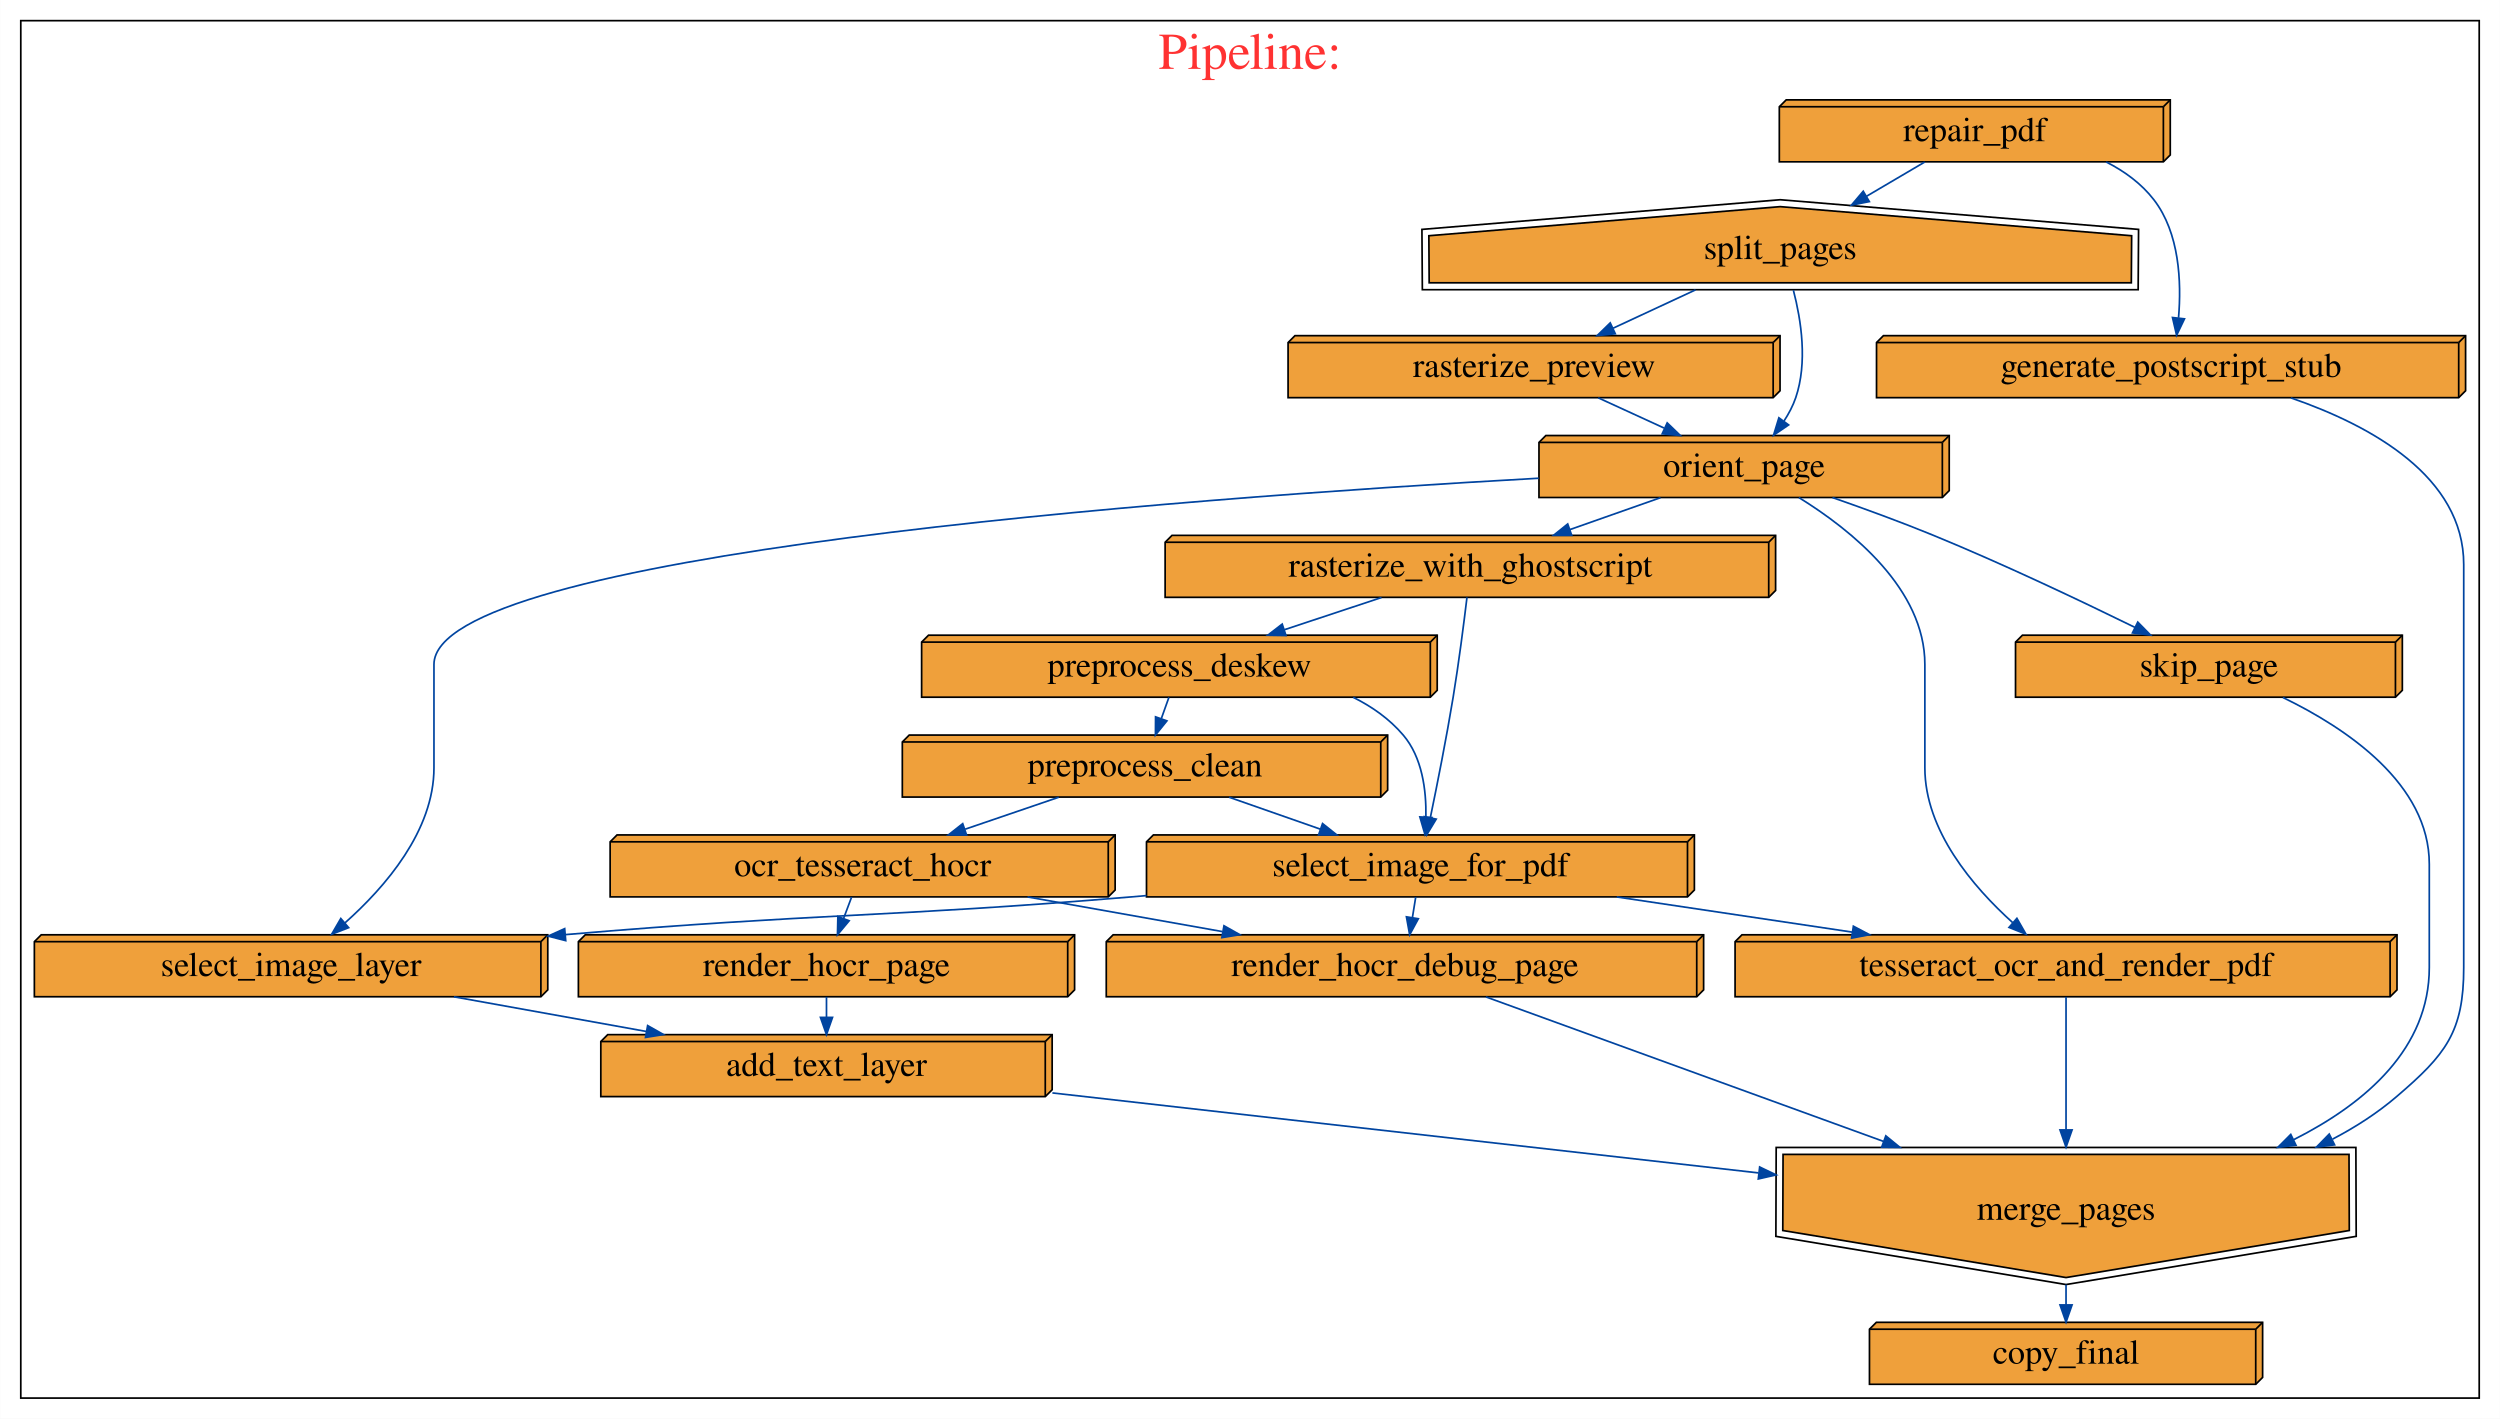
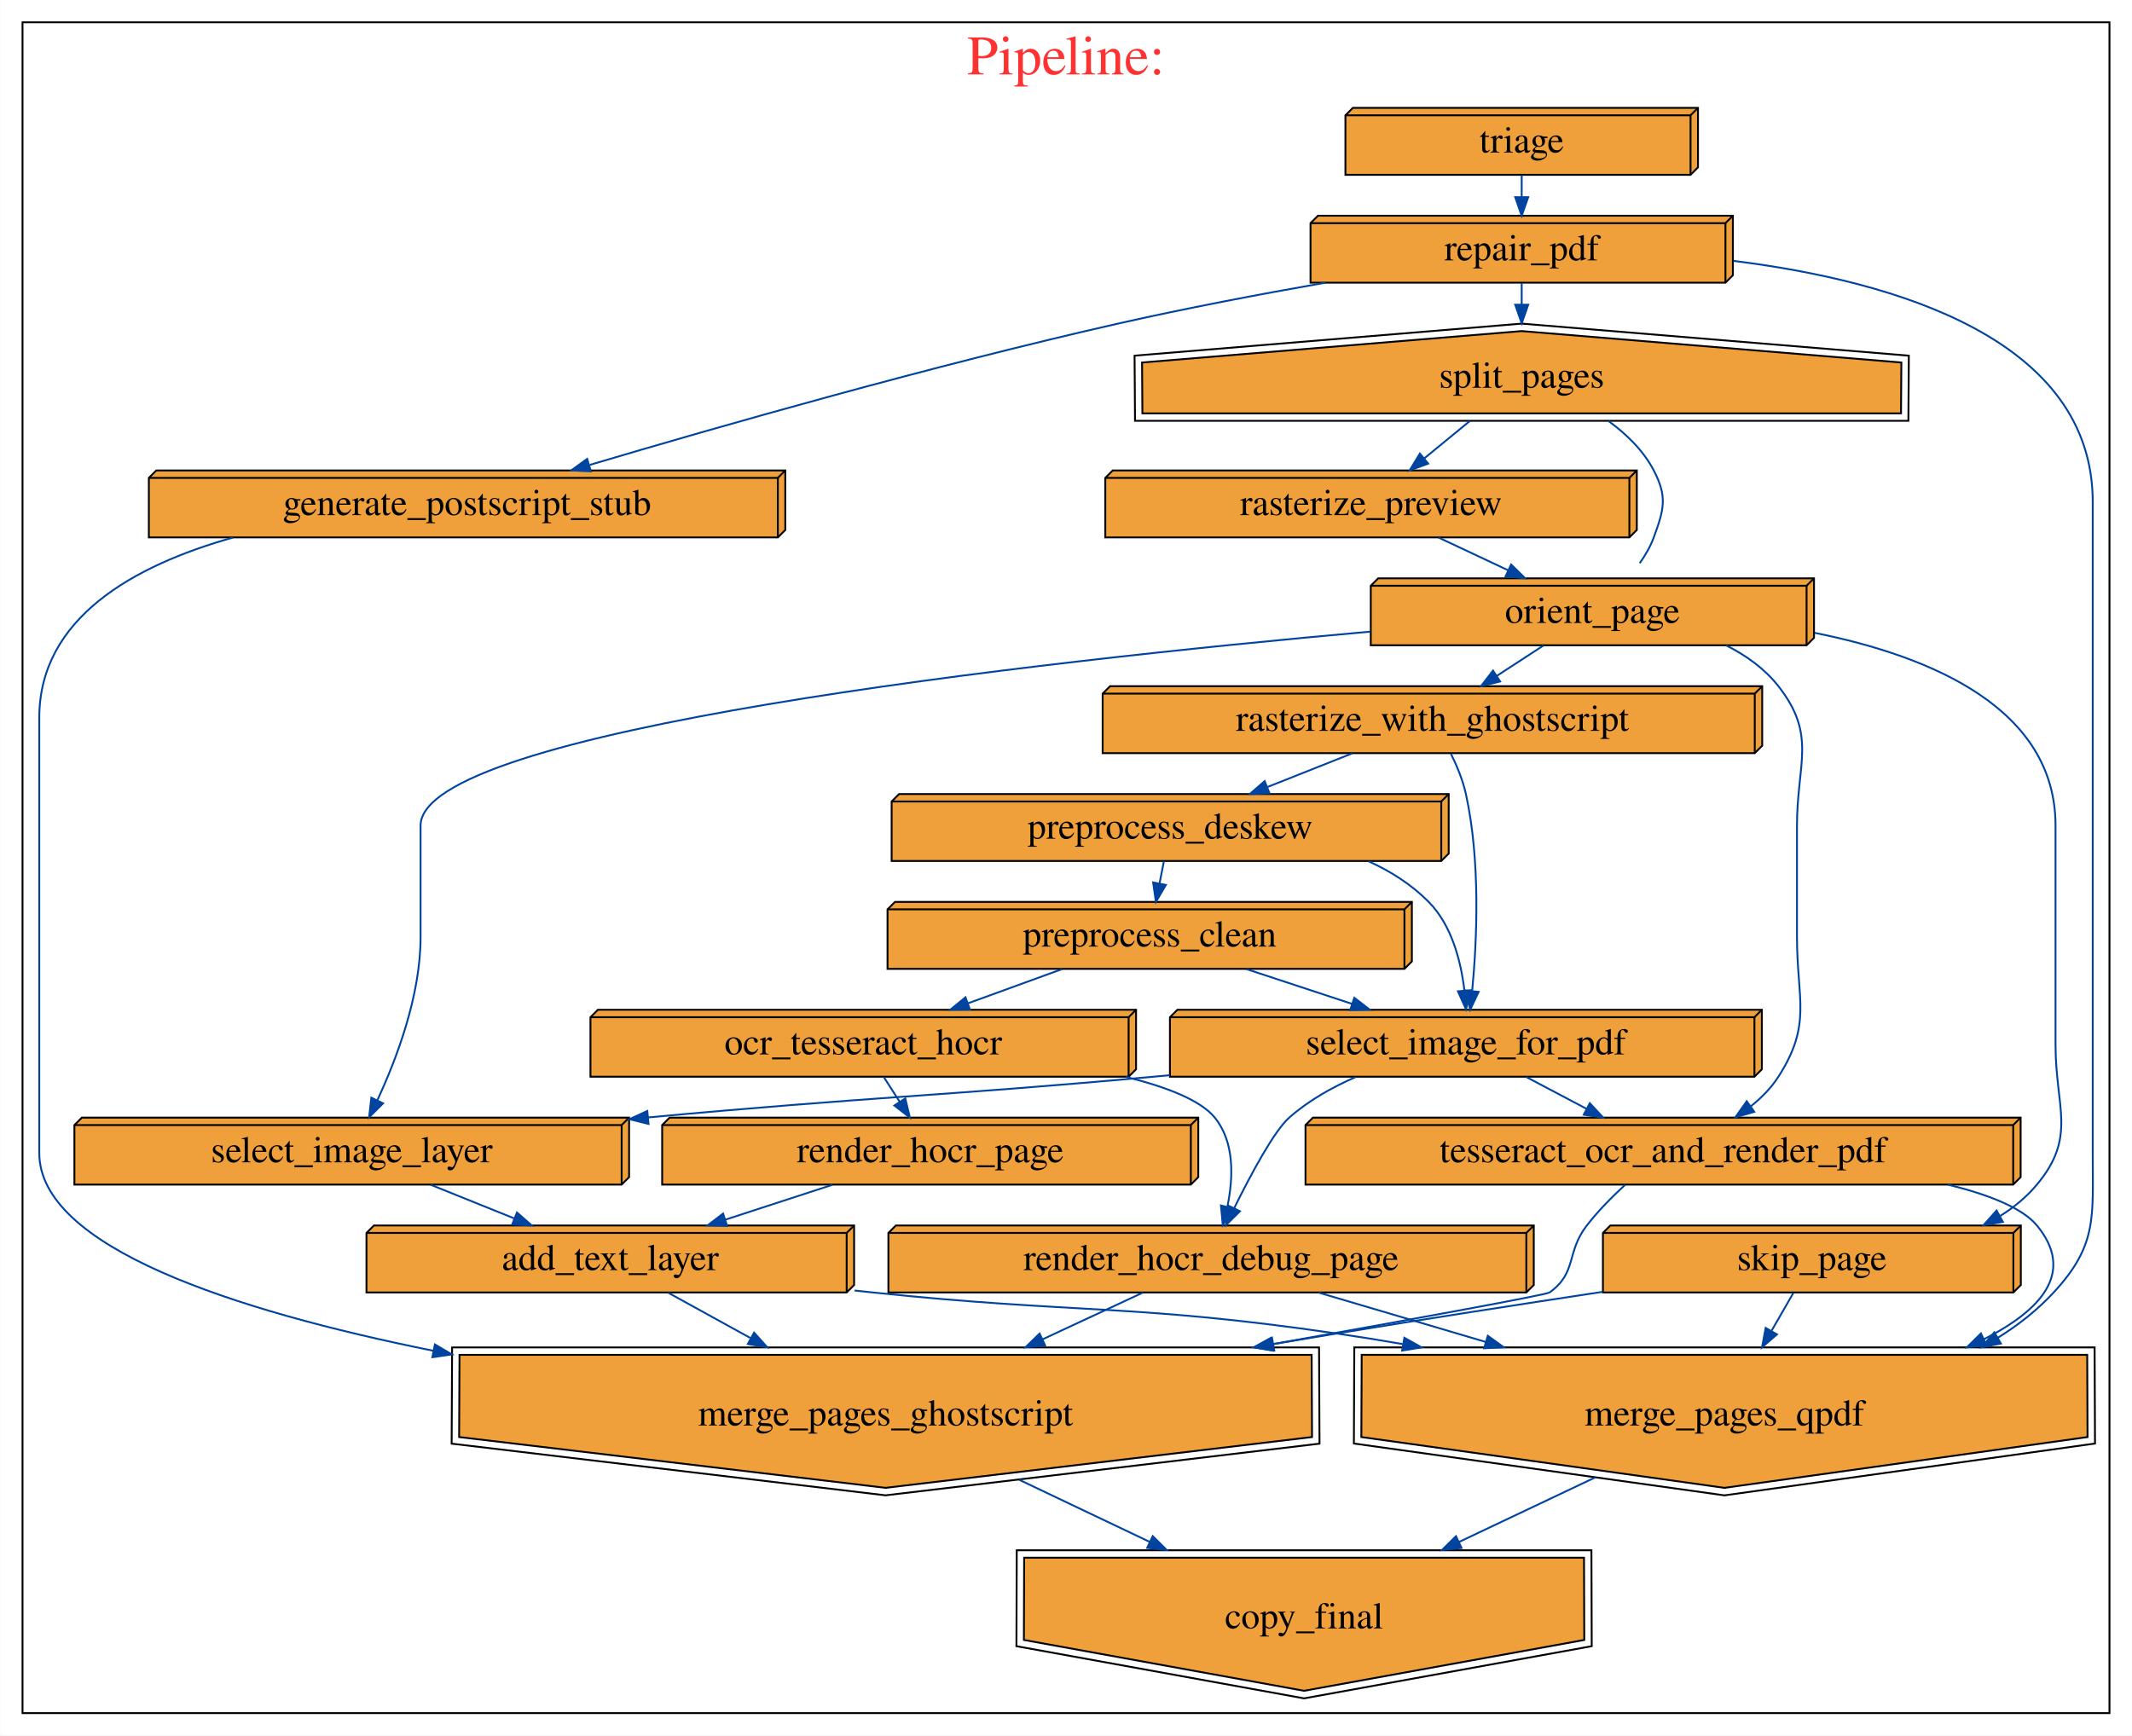
- <svg xmlns="http://www.w3.org/2000/svg" width="1452pt" height="824pt" viewBox="0.00 0.00 1452.00 824.08">
-   <g id="graph0" class="graph" transform="scale(1 1) rotate(0) translate(4 820.083)">
-     <polygon fill="white" stroke="none" points="-4,4 -4,-820.083 1448,-820.083 1448,4 -4,4" />
+ <svg xmlns="http://www.w3.org/2000/svg" width="1146pt" height="933pt" viewBox="0.00 0.00 1146.00 933.18">
+   <g id="graph0" class="graph" transform="scale(1 1) rotate(0) translate(4 929.181)">
+     <polygon fill="white" stroke="none" points="-4,4 -4,-929.181 1142,-929.181 1142,4 -4,4" />
    <g id="clust1" class="cluster">
-       <polygon fill="none" stroke="black" points="8,-8 8,-808.083 1436,-808.083 1436,-8 8,-8" />
-       <text text-anchor="middle" x="722" y="-780.083" font-family="Times,serif" font-size="30.00" fill="#ff3232">Pipeline:</text>
+       <polygon fill="none" stroke="black" points="8,-8 8,-917.181 1130,-917.181 1130,-8 8,-8" />
+       <text text-anchor="middle" x="569" y="-889.181" font-family="Times,serif" font-size="30.00" fill="#ff3232">Pipeline:</text>
    </g>
    <g id="node1" class="node">
-       <polygon fill="#efa03b" stroke="black" points="1256.54,-762.083 1033.46,-762.083 1029.46,-758.083 1029.46,-726.083 1252.54,-726.083 1256.54,-730.083 1256.54,-762.083" />
-       <polyline fill="none" stroke="black" points="1252.54,-758.083 1029.46,-758.083 " />
-       <polyline fill="none" stroke="black" points="1252.54,-758.083 1252.54,-726.083 " />
-       <polyline fill="none" stroke="black" points="1252.54,-758.083 1256.54,-762.083 " />
-       <text text-anchor="middle" x="1143" y="-738.083" font-family="Times,serif" font-size="20.00">repair_pdf</text>
+       <polygon fill="#efa03b" stroke="black" points="908.772,-871.181 723.228,-871.181 719.228,-867.181 719.228,-835.181 904.772,-835.181 908.772,-839.181 908.772,-871.181" />
+       <polyline fill="none" stroke="black" points="904.772,-867.181 719.228,-867.181 " />
+       <polyline fill="none" stroke="black" points="904.772,-867.181 904.772,-835.181 " />
+       <polyline fill="none" stroke="black" points="904.772,-867.181 908.772,-871.181 " />
+       <text text-anchor="middle" x="814" y="-847.181" font-family="Times,serif" font-size="20.00">triage</text>
    </g>
    <g id="node2" class="node">
-       <polygon fill="#efa03b" stroke="black" points="1234.11,-683.155 1030,-700.057 825.888,-683.155 826.078,-655.806 1233.92,-655.806 1234.11,-683.155" />
-       <polygon fill="none" stroke="black" points="1238.13,-686.834 1030,-704.069 821.866,-686.834 822.11,-651.808 1237.89,-651.808 1238.13,-686.834" />
-       <text text-anchor="middle" x="1030" y="-669.596" font-family="Times,serif" font-size="20.00">split_pages</text>
+       <polygon fill="#efa03b" stroke="black" points="927.535,-813.181 704.465,-813.181 700.465,-809.181 700.465,-777.181 923.535,-777.181 927.535,-781.181 927.535,-813.181" />
+       <polyline fill="none" stroke="black" points="923.535,-809.181 700.465,-809.181 " />
+       <polyline fill="none" stroke="black" points="923.535,-809.181 923.535,-777.181 " />
+       <polyline fill="none" stroke="black" points="923.535,-809.181 927.535,-813.181 " />
+       <text text-anchor="middle" x="814" y="-789.181" font-family="Times,serif" font-size="20.00">repair_pdf</text>
    </g>
    <g id="edge1" class="edge">
-       <path fill="none" stroke="#0044a0" d="M1113.9,-725.961C1103.58,-719.89 1091.66,-712.873 1080.09,-706.069" />
-       <polygon fill="#0044a0" stroke="#0044a0" points="1081.75,-702.982 1071.35,-700.927 1078.2,-709.015 1081.75,-702.982" />
+       <path fill="none" stroke="#0044a0" d="M814,-835.075C814,-831.384 814,-827.394 814,-823.424" />
+       <polygon fill="#0044a0" stroke="#0044a0" points="817.5,-823.182 814,-813.182 810.5,-823.182 817.5,-823.182" />
+     </g>
+     <g id="node3" class="node">
+       <polygon fill="#efa03b" stroke="black" points="1018.11,-734.253 814,-751.156 609.888,-734.253 610.078,-706.905 1017.92,-706.905 1018.11,-734.253" />
+       <polygon fill="none" stroke="black" points="1022.13,-737.932 814,-755.167 605.866,-737.932 606.11,-702.906 1021.89,-702.906 1022.13,-737.932" />
+       <text text-anchor="middle" x="814" y="-720.694" font-family="Times,serif" font-size="20.00">split_pages</text>
+     </g>
+     <g id="edge2" class="edge">
+       <path fill="none" stroke="#0044a0" d="M814,-777.059C814,-773.44 814,-769.484 814,-765.438" />
+       <polygon fill="#0044a0" stroke="#0044a0" points="817.5,-765.334 814,-755.334 810.5,-765.334 817.5,-765.334" />
+     </g>
+     <g id="node17" class="node">
+       <polygon fill="#efa03b" stroke="black" points="418.082,-676.208 79.918,-676.208 75.918,-672.208 75.918,-640.208 414.082,-640.208 418.082,-644.208 418.082,-676.208" />
+       <polyline fill="none" stroke="black" points="414.082,-672.208 75.918,-672.208 " />
+       <polyline fill="none" stroke="black" points="414.082,-672.208 414.082,-640.208 " />
+       <polyline fill="none" stroke="black" points="414.082,-672.208 418.082,-676.208 " />
+       <text text-anchor="middle" x="247" y="-652.208" font-family="Times,serif" font-size="20.00">generate_postscript_stub</text>
+     </g>
+     <g id="edge23" class="edge">
+       <path fill="none" stroke="#0044a0" d="M708.486,-777.178C672.931,-770.929 633.118,-763.361 597,-755.181 497.138,-732.564 383.022,-699.987 312.99,-679.209" />
+       <polygon fill="#0044a0" stroke="#0044a0" points="313.567,-675.73 302.984,-676.232 311.57,-682.439 313.567,-675.73" />
+     </g>
+     <g id="node19" class="node">
+       <polygon fill="#efa03b" stroke="black" points="727.787,-156.452 923,-129.134 1118.21,-156.452 1118.03,-200.654 727.969,-200.654 727.787,-156.452" />
+       <polygon fill="none" stroke="black" points="723.775,-152.971 923,-125.091 1122.22,-152.971 1122.01,-204.657 723.988,-204.657 723.775,-152.971" />
+       <text text-anchor="middle" x="923" y="-162.669" font-family="Times,serif" font-size="20.00">merge_pages_qpdf</text>
+     </g>
+     <g id="edge33" class="edge">
+       <path fill="none" stroke="#0044a0" d="M927.879,-788.896C1015.25,-777.974 1121,-746.687 1121,-659.208 1121,-659.208 1121,-659.208 1121,-309.208 1121,-274.592 1123.52,-259.604 1100,-234.208 1091.23,-224.742 1080.97,-216.661 1069.87,-209.763" />
+       <polygon fill="#0044a0" stroke="#0044a0" points="1071.63,-206.739 1061.23,-204.715 1068.1,-212.782 1071.63,-206.739" />
+     </g>
+     <g id="node4" class="node">
+       <polygon fill="#efa03b" stroke="black" points="875.883,-676.208 594.117,-676.208 590.117,-672.208 590.117,-640.208 871.883,-640.208 875.883,-644.208 875.883,-676.208" />
+       <polyline fill="none" stroke="black" points="871.883,-672.208 590.117,-672.208 " />
+       <polyline fill="none" stroke="black" points="871.883,-672.208 871.883,-640.208 " />
+       <polyline fill="none" stroke="black" points="871.883,-672.208 875.883,-676.208 " />
+       <text text-anchor="middle" x="733" y="-652.208" font-family="Times,serif" font-size="20.00">rasterize_preview</text>
+     </g>
+     <g id="edge3" class="edge">
+       <path fill="none" stroke="#0044a0" d="M786.124,-702.813C778.245,-696.345 769.657,-689.296 761.728,-682.788" />
+       <polygon fill="#0044a0" stroke="#0044a0" points="763.711,-679.888 753.761,-676.249 759.27,-685.299 763.711,-679.888" />
+     </g>
+     <g id="node5" class="node">
+       <polygon fill="#efa03b" stroke="black" points="971.148,-618.208 736.852,-618.208 732.852,-614.208 732.852,-582.208 967.148,-582.208 971.148,-586.208 971.148,-618.208" />
+       <polyline fill="none" stroke="black" points="967.148,-614.208 732.852,-614.208 " />
+       <polyline fill="none" stroke="black" points="967.148,-614.208 967.148,-582.208 " />
+       <polyline fill="none" stroke="black" points="967.148,-614.208 971.148,-618.208 " />
+       <text text-anchor="middle" x="852" y="-594.208" font-family="Times,serif" font-size="20.00">orient_page</text>
+     </g>
+     <g id="edge5" class="edge">
+       <path fill="none" stroke="#0044a0" d="M860.646,-702.795C870.419,-695.692 879.438,-686.864 885,-676.208 892.403,-662.023 890.503,-655.231 885,-640.208 883.215,-635.336 880.523,-630.654 877.431,-626.329" />
+       <polygon fill="#0044a0" stroke="#0044a0" points="880.0px4,-624.093 871.127,-618.498 874.671,-628.483 880.0px4,-624.093" />
+     </g>
+     <g id="edge4" class="edge">
+       <path fill="none" stroke="#0044a0" d="M769.351,-640.102C781.115,-634.565 794.311,-628.355 806.646,-622.551" />
+       <polygon fill="#0044a0" stroke="#0044a0" points="808.314,-625.634 815.872,-618.209 805.334,-619.3 808.314,-625.634" />
+     </g>
+     <g id="node6" class="node">
+       <polygon fill="#efa03b" stroke="black" points="943.299,-560.208 592.701,-560.208 588.701,-556.208 588.701,-524.208 939.299,-524.208 943.299,-528.208 943.299,-560.208" />
+       <polyline fill="none" stroke="black" points="939.299,-556.208 588.701,-556.208 " />
+       <polyline fill="none" stroke="black" points="939.299,-556.208 939.299,-524.208 " />
+       <polyline fill="none" stroke="black" points="939.299,-556.208 943.299,-560.208 " />
+       <text text-anchor="middle" x="766" y="-536.208" font-family="Times,serif" font-size="20.00">rasterize_with_ghostscript</text>
+     </g>
+     <g id="edge6" class="edge">
+       <path fill="none" stroke="#0044a0" d="M825.73,-582.102C817.811,-576.945 808.995,-571.205 800.621,-565.751" />
+       <polygon fill="#0044a0" stroke="#0044a0" points="802.399,-562.733 792.109,-560.209 798.579,-568.599 802.399,-562.733" />
+     </g>
+     <g id="node12" class="node">
+       <polygon fill="#efa03b" stroke="black" points="334.109,-328.208 39.891,-328.208 35.891,-324.208 35.891,-292.208 330.109,-292.208 334.109,-296.208 334.109,-328.208" />
+       <polyline fill="none" stroke="black" points="330.109,-324.208 35.891,-324.208 " />
+       <polyline fill="none" stroke="black" points="330.109,-324.208 330.109,-292.208 " />
+       <polyline fill="none" stroke="black" points="330.109,-324.208 334.109,-328.208 " />
+       <text text-anchor="middle" x="185" y="-304.208" font-family="Times,serif" font-size="20.00">select_image_layer</text>
+     </g>
+     <g id="edge15" class="edge">
+       <path fill="none" stroke="#0044a0" d="M732.761,-589.561C550.118,-573.158 222,-536.546 222,-485.208 222,-485.208 222,-485.208 222,-425.208 222,-394.031 209.326,-360.299 198.814,-337.681" />
+       <polygon fill="#0044a0" stroke="#0044a0" points="201.838,-335.896 194.337,-328.415 195.535,-338.941 201.838,-335.896" />
+     </g>
+     <g id="node15" class="node">
+       <polygon fill="#efa03b" stroke="black" points="1082.34,-270.208 861.662,-270.208 857.662,-266.208 857.662,-234.208 1078.34,-234.208 1082.34,-238.208 1082.34,-270.208" />
+       <polyline fill="none" stroke="black" points="1078.34,-266.208 857.662,-266.208 " />
+       <polyline fill="none" stroke="black" points="1078.34,-266.208 1078.34,-234.208 " />
+       <polyline fill="none" stroke="black" points="1078.34,-266.208 1082.34,-270.208 " />
+       <text text-anchor="middle" x="970" y="-246.208" font-family="Times,serif" font-size="20.00">skip_page</text>
+     </g>
+     <g id="edge20" class="edge">
+       <path fill="none" stroke="#0044a0" d="M971.395,-588.906C1035.3,-576.099 1101,-547.729 1101,-485.208 1101,-485.208 1101,-485.208 1101,-367.208 1101,-333.579 1112.56,-318.019 1091,-292.208 1085.41,-285.511 1078.66,-279.952 1071.24,-275.34" />
+       <polygon fill="#0044a0" stroke="#0044a0" points="1072.7,-272.145 1062.25,-270.349 1069.3,-278.265 1072.7,-272.145" />
    </g>
    <g id="node16" class="node">
-       <polygon fill="#efa03b" stroke="black" points="1428.08,-625.109 1089.92,-625.109 1085.92,-621.109 1085.92,-589.109 1424.08,-589.109 1428.08,-593.109 1428.08,-625.109" />
-       <polyline fill="none" stroke="black" points="1424.08,-621.109 1085.92,-621.109 " />
-       <polyline fill="none" stroke="black" points="1424.08,-621.109 1424.08,-589.109 " />
-       <polyline fill="none" stroke="black" points="1424.08,-621.109 1428.08,-625.109 " />
-       <text text-anchor="middle" x="1257" y="-601.109" font-family="Times,serif" font-size="20.00">generate_postscript_stub</text>
+       <polygon fill="#efa03b" stroke="black" points="1082.24,-328.208 701.76,-328.208 697.76,-324.208 697.76,-292.208 1078.24,-292.208 1082.24,-296.208 1082.24,-328.208" />
+       <polyline fill="none" stroke="black" points="1078.24,-324.208 697.76,-324.208 " />
+       <polyline fill="none" stroke="black" points="1078.24,-324.208 1078.24,-292.208 " />
+       <polyline fill="none" stroke="black" points="1078.24,-324.208 1082.24,-328.208 " />
+       <text text-anchor="middle" x="890" y="-304.208" font-family="Times,serif" font-size="20.00">tesseract_ocr_and_render_pdf</text>
    </g>
    <g id="edge22" class="edge">
-       <path fill="none" stroke="#0044a0" d="M1219.32,-726.004C1229.98,-720.592 1239.75,-713.466 1247,-704.083 1261.92,-684.78 1263.1,-656.385 1261.35,-635.486" />
-       <polygon fill="#0044a0" stroke="#0044a0" points="1264.8,-634.881 1260.22,-625.328 1257.84,-635.653 1264.8,-634.881" />
-     </g>
-     <g id="node3" class="node">
-       <polygon fill="#efa03b" stroke="black" points="1029.88,-625.109 748.117,-625.109 744.117,-621.109 744.117,-589.109 1025.88,-589.109 1029.88,-593.109 1029.88,-625.109" />
-       <polyline fill="none" stroke="black" points="1025.88,-621.109 744.117,-621.109 " />
-       <polyline fill="none" stroke="black" points="1025.88,-621.109 1025.88,-589.109 " />
-       <polyline fill="none" stroke="black" points="1025.88,-621.109 1029.88,-625.109 " />
-       <text text-anchor="middle" x="887" y="-601.109" font-family="Times,serif" font-size="20.00">rasterize_preview</text>
-     </g>
-     <g id="edge2" class="edge">
-       <path fill="none" stroke="#0044a0" d="M980.788,-651.715C965.266,-644.498 948.187,-636.558 932.905,-629.452" />
-       <polygon fill="#0044a0" stroke="#0044a0" points="934.195,-626.193 923.652,-625.15 931.244,-632.54 934.195,-626.193" />
-     </g>
-     <g id="node4" class="node">
-       <polygon fill="#efa03b" stroke="black" points="1128.15,-567.109 893.852,-567.109 889.852,-563.109 889.852,-531.109 1124.15,-531.109 1128.15,-535.109 1128.15,-567.109" />
-       <polyline fill="none" stroke="black" points="1124.15,-563.109 889.852,-563.109 " />
-       <polyline fill="none" stroke="black" points="1124.15,-563.109 1124.15,-531.109 " />
-       <polyline fill="none" stroke="black" points="1124.15,-563.109 1128.15,-567.109 " />
-       <text text-anchor="middle" x="1009" y="-543.109" font-family="Times,serif" font-size="20.00">orient_page</text>
-     </g>
-     <g id="edge4" class="edge">
-       <path fill="none" stroke="#0044a0" d="M1037.63,-651.508C1042.21,-633.96 1045.92,-609.455 1039,-589.109 1037.4,-584.404 1034.98,-579.822 1032.19,-575.552" />
-       <polygon fill="#0044a0" stroke="#0044a0" points="1034.85,-573.258 1026.1,-567.282 1029.21,-577.409 1034.85,-573.258" />
-     </g>
-     <g id="edge3" class="edge">
-       <path fill="none" stroke="#0044a0" d="M924.267,-589.003C936.328,-583.467 949.857,-577.257 962.502,-571.453" />
-       <polygon fill="#0044a0" stroke="#0044a0" points="964.333,-574.463 971.961,-567.111 961.413,-568.102 964.333,-574.463" />
-     </g>
-     <g id="node5" class="node">
-       <polygon fill="#efa03b" stroke="black" points="1027.3,-509.109 676.701,-509.109 672.701,-505.109 672.701,-473.109 1023.3,-473.109 1027.3,-477.109 1027.3,-509.109" />
-       <polyline fill="none" stroke="black" points="1023.3,-505.109 672.701,-505.109 " />
-       <polyline fill="none" stroke="black" points="1023.3,-505.109 1023.3,-473.109 " />
-       <polyline fill="none" stroke="black" points="1023.3,-505.109 1027.3,-509.109 " />
-       <text text-anchor="middle" x="850" y="-485.109" font-family="Times,serif" font-size="20.00">rasterize_with_ghostscript</text>
-     </g>
-     <g id="edge5" class="edge">
-       <path fill="none" stroke="#0044a0" d="M960.431,-531.003C943.787,-525.141 924.999,-518.524 907.704,-512.433" />
-       <polygon fill="#0044a0" stroke="#0044a0" points="908.867,-509.132 898.272,-509.111 906.541,-515.734 908.867,-509.132" />
+       <path fill="none" stroke="#0044a0" d="M923.945,-582.129C934.701,-576.714 944.634,-569.587 952,-560.208 972.77,-533.76 962,-518.836 962,-485.208 962,-485.208 962,-485.208 962,-425.208 962,-391.579 970.173,-378.503 952,-350.208 948.079,-344.102 942.825,-338.781 937.028,-334.197" />
+       <polygon fill="#0044a0" stroke="#0044a0" points="939.04,-331.334 928.86,-328.4 934.989,-337.042 939.04,-331.334" />
+     </g>
+     <g id="node7" class="node">
+       <polygon fill="#efa03b" stroke="black" points="774.742,-502.208 479.258,-502.208 475.258,-498.208 475.258,-466.208 770.742,-466.208 774.742,-470.208 774.742,-502.208" />
+       <polyline fill="none" stroke="black" points="770.742,-498.208 475.258,-498.208 " />
+       <polyline fill="none" stroke="black" points="770.742,-498.208 770.742,-466.208 " />
+       <polyline fill="none" stroke="black" points="770.742,-498.208 774.742,-502.208 " />
+       <text text-anchor="middle" x="625" y="-478.208" font-family="Times,serif" font-size="20.00">preprocess_deskew</text>
+     </g>
+     <g id="edge7" class="edge">
+       <path fill="none" stroke="#0044a0" d="M722.929,-524.102C708.579,-518.402 692.433,-511.99 677.453,-506.04" />
+       <polygon fill="#0044a0" stroke="#0044a0" points="678.393,-502.647 667.807,-502.209 675.809,-509.153 678.393,-502.647" />
    </g>
    <g id="node11" class="node">
-       <polygon fill="#efa03b" stroke="black" points="314.109,-277.109 19.891,-277.109 15.891,-273.109 15.891,-241.109 310.109,-241.109 314.109,-245.109 314.109,-277.109" />
-       <polyline fill="none" stroke="black" points="310.109,-273.109 15.891,-273.109 " />
-       <polyline fill="none" stroke="black" points="310.109,-273.109 310.109,-241.109 " />
-       <polyline fill="none" stroke="black" points="310.109,-273.109 314.109,-277.109 " />
-       <text text-anchor="middle" x="165" y="-253.109" font-family="Times,serif" font-size="20.00">select_image_layer</text>
+       <polygon fill="#efa03b" stroke="black" points="943.119,-386.208 628.881,-386.208 624.881,-382.208 624.881,-350.208 939.119,-350.208 943.119,-354.208 943.119,-386.208" />
+       <polyline fill="none" stroke="black" points="939.119,-382.208 624.881,-382.208 " />
+       <polyline fill="none" stroke="black" points="939.119,-382.208 939.119,-350.208 " />
+       <polyline fill="none" stroke="black" points="939.119,-382.208 943.119,-386.208 " />
+       <text text-anchor="middle" x="784" y="-362.208" font-family="Times,serif" font-size="20.00">select_image_for_pdf</text>
+     </g>
+     <g id="edge13" class="edge">
+       <path fill="none" stroke="#0044a0" d="M775.933,-523.913C779.179,-517.337 782.368,-509.637 784,-502.208 791.88,-466.33 789.966,-423.684 787.388,-396.535" />
+       <polygon fill="#0044a0" stroke="#0044a0" points="790.834,-395.834 786.309,-386.254 783.872,-396.565 790.834,-395.834" />
+     </g>
+     <g id="node8" class="node">
+       <polygon fill="#efa03b" stroke="black" points="754.95,-444.208 477.05,-444.208 473.05,-440.208 473.05,-408.208 750.95,-408.208 754.95,-412.208 754.95,-444.208" />
+       <polyline fill="none" stroke="black" points="750.95,-440.208 473.05,-440.208 " />
+       <polyline fill="none" stroke="black" points="750.95,-440.208 750.95,-408.208 " />
+       <polyline fill="none" stroke="black" points="750.95,-440.208 754.95,-444.208 " />
+       <text text-anchor="middle" x="614" y="-420.208" font-family="Times,serif" font-size="20.00">preprocess_clean</text>
+     </g>
+     <g id="edge8" class="edge">
+       <path fill="none" stroke="#0044a0" d="M621.64,-466.102C620.894,-462.302 620.085,-458.185 619.282,-454.1" />
+       <polygon fill="#0044a0" stroke="#0044a0" points="622.701,-453.347 617.34,-444.209 615.833,-454.696 622.701,-453.347" />
+     </g>
+     <g id="edge12" class="edge">
+       <path fill="none" stroke="#0044a0" d="M731.682,-466.051C743.672,-460.599 754.844,-453.483 764,-444.208 776.307,-431.74 781.272,-412.595 783.178,-396.768" />
+       <polygon fill="#0044a0" stroke="#0044a0" points="786.695,-396.727 784.062,-386.465 779.72,-396.129 786.695,-396.727" />
+     </g>
+     <g id="node9" class="node">
+       <polygon fill="#efa03b" stroke="black" points="606.666,-386.208 317.334,-386.208 313.334,-382.208 313.334,-350.208 602.666,-350.208 606.666,-354.208 606.666,-386.208" />
+       <polyline fill="none" stroke="black" points="602.666,-382.208 313.334,-382.208 " />
+       <polyline fill="none" stroke="black" points="602.666,-382.208 602.666,-350.208 " />
+       <polyline fill="none" stroke="black" points="602.666,-382.208 606.666,-386.208 " />
+       <text text-anchor="middle" x="460" y="-362.208" font-family="Times,serif" font-size="20.00">ocr_tesseract_hocr</text>
+     </g>
+     <g id="edge9" class="edge">
+       <path fill="none" stroke="#0044a0" d="M566.958,-408.102C550.987,-402.294 532.978,-395.745 516.355,-389.7" />
+       <polygon fill="#0044a0" stroke="#0044a0" points="517.348,-386.337 506.754,-386.209 514.956,-392.916 517.348,-386.337" />
+     </g>
+     <g id="edge11" class="edge">
+       <path fill="none" stroke="#0044a0" d="M665.929,-408.102C683.89,-402.185 704.184,-395.5 722.817,-389.362" />
+       <polygon fill="#0044a0" stroke="#0044a0" points="723.986,-392.662 732.389,-386.209 721.796,-386.014 723.986,-392.662" />
+     </g>
+     <g id="node10" class="node">
+       <polygon fill="#efa03b" stroke="black" points="640.109,-328.208 355.891,-328.208 351.891,-324.208 351.891,-292.208 636.109,-292.208 640.109,-296.208 640.109,-328.208" />
+       <polyline fill="none" stroke="black" points="636.109,-324.208 351.891,-324.208 " />
+       <polyline fill="none" stroke="black" points="636.109,-324.208 636.109,-292.208 " />
+       <polyline fill="none" stroke="black" points="636.109,-324.208 640.109,-328.208 " />
+       <text text-anchor="middle" x="496" y="-304.208" font-family="Times,serif" font-size="20.00">render_hocr_page</text>
+     </g>
+     <g id="edge10" class="edge">
+       <path fill="none" stroke="#0044a0" d="M470.997,-350.102C473.718,-345.868 476.693,-341.24 479.611,-336.701" />
+       <polygon fill="#0044a0" stroke="#0044a0" points="482.607,-338.514 485.071,-328.209 476.719,-334.728 482.607,-338.514" />
+     </g>
+     <g id="node14" class="node">
+       <polygon fill="#efa03b" stroke="black" points="820.486,-270.208 477.514,-270.208 473.514,-266.208 473.514,-234.208 816.486,-234.208 820.486,-238.208 820.486,-270.208" />
+       <polyline fill="none" stroke="black" points="816.486,-266.208 473.514,-266.208 " />
+       <polyline fill="none" stroke="black" points="816.486,-266.208 816.486,-234.208 " />
+       <polyline fill="none" stroke="black" points="816.486,-266.208 820.486,-270.208 " />
+       <text text-anchor="middle" x="647" y="-246.208" font-family="Times,serif" font-size="20.00">render_hocr_debug_page</text>
+     </g>
+     <g id="edge19" class="edge">
+       <path fill="none" stroke="#0044a0" d="M601.217,-350.105C623.352,-344.635 641.435,-337.494 649,-328.208 659.629,-315.162 659.021,-296.183 655.81,-280.582" />
+       <polygon fill="#0044a0" stroke="#0044a0" points="659.095,-279.29 653.278,-270.435 652.304,-280.985 659.095,-279.29" />
+     </g>
+     <g id="node13" class="node">
+       <polygon fill="#efa03b" stroke="black" points="455.082,-270.208 196.918,-270.208 192.918,-266.208 192.918,-234.208 451.082,-234.208 455.082,-238.208 455.082,-270.208" />
+       <polyline fill="none" stroke="black" points="451.082,-266.208 192.918,-266.208 " />
+       <polyline fill="none" stroke="black" points="451.082,-266.208 451.082,-234.208 " />
+       <polyline fill="none" stroke="black" points="451.082,-266.208 455.082,-270.208 " />
+       <text text-anchor="middle" x="324" y="-246.208" font-family="Times,serif" font-size="20.00">add_text_layer</text>
+     </g>
+     <g id="edge16" class="edge">
+       <path fill="none" stroke="#0044a0" d="M443.46,-292.102C425.288,-286.185 404.755,-279.5 385.903,-273.362" />
+       <polygon fill="#0044a0" stroke="#0044a0" points="386.811,-269.977 376.219,-270.209 384.644,-276.633 386.811,-269.977" />
    </g>
    <g id="edge14" class="edge">
-       <path fill="none" stroke="#0044a0" d="M889.675,-542.297C675.505,-530.255 248,-498.192 248,-434.109 248,-434.109 248,-434.109 248,-374.109 248,-337.597 219.83,-304.936 196.312,-284.031" />
-       <polygon fill="#0044a0" stroke="#0044a0" points="198.437,-281.243 188.562,-277.404 193.888,-286.563 198.437,-281.243" />
-     </g>
-     <g id="node14" class="node">
-       <polygon fill="#efa03b" stroke="black" points="1391.34,-451.109 1170.66,-451.109 1166.66,-447.109 1166.66,-415.109 1387.34,-415.109 1391.34,-419.109 1391.34,-451.109" />
-       <polyline fill="none" stroke="black" points="1387.34,-447.109 1166.66,-447.109 " />
-       <polyline fill="none" stroke="black" points="1387.34,-447.109 1387.34,-415.109 " />
-       <polyline fill="none" stroke="black" points="1387.34,-447.109 1391.34,-451.109 " />
-       <text text-anchor="middle" x="1279" y="-427.109" font-family="Times,serif" font-size="20.00">skip_page</text>
-     </g>
-     <g id="edge19" class="edge">
-       <path fill="none" stroke="#0044a0" d="M1060.32,-531.078C1078.95,-524.591 1100.07,-516.881 1119,-509.109 1159.3,-492.568 1204.11,-471.304 1236.04,-455.645" />
-       <polygon fill="#0044a0" stroke="#0044a0" points="1237.67,-458.74 1245.1,-451.181 1234.58,-452.461 1237.67,-458.74" />
-     </g>
-     <g id="node15" class="node">
-       <polygon fill="#efa03b" stroke="black" points="1388.24,-277.109 1007.76,-277.109 1003.76,-273.109 1003.76,-241.109 1384.24,-241.109 1388.24,-245.109 1388.24,-277.109" />
-       <polyline fill="none" stroke="black" points="1384.24,-273.109 1003.76,-273.109 " />
-       <polyline fill="none" stroke="black" points="1384.24,-273.109 1384.24,-241.109 " />
-       <polyline fill="none" stroke="black" points="1384.24,-273.109 1388.24,-277.109 " />
-       <text text-anchor="middle" x="1196" y="-253.109" font-family="Times,serif" font-size="20.00">tesseract_ocr_and_render_pdf</text>
+       <path fill="none" stroke="#0044a0" d="M624.837,-351.018C621.867,-350.744 618.92,-350.473 616,-350.208 497.969,-339.481 465.867,-339.594 344.341,-328.317" />
+       <polygon fill="#0044a0" stroke="#0044a0" points="344.55,-324.822 334.267,-327.376 343.898,-331.791 344.55,-324.822" />
+     </g>
+     <g id="edge18" class="edge">
+       <path fill="none" stroke="#0044a0" d="M724.686,-350.021C711.965,-344.466 699.276,-337.311 689,-328.208 680.962,-321.087 668.688,-298.27 659.481,-279.655" />
+       <polygon fill="#0044a0" stroke="#0044a0" points="662.506,-277.871 654.985,-270.409 656.21,-280.933 662.506,-277.871" />
    </g>
    <g id="edge21" class="edge">
-       <path fill="none" stroke="#0044a0" d="M1040.79,-531.094C1071.69,-511.983 1114,-477.834 1114,-434.109 1114,-434.109 1114,-434.109 1114,-374.109 1114,-337.749 1141.83,-305.063 1165.07,-284.11" />
-       <polygon fill="#0044a0" stroke="#0044a0" points="1167.46,-286.664 1172.72,-277.466 1162.87,-281.377 1167.46,-286.664" />
-     </g>
-     <g id="node6" class="node">
-       <polygon fill="#efa03b" stroke="black" points="830.742,-451.109 535.258,-451.109 531.258,-447.109 531.258,-415.109 826.742,-415.109 830.742,-419.109 830.742,-451.109" />
-       <polyline fill="none" stroke="black" points="826.742,-447.109 531.258,-447.109 " />
-       <polyline fill="none" stroke="black" points="826.742,-447.109 826.742,-415.109 " />
-       <polyline fill="none" stroke="black" points="826.742,-447.109 830.742,-451.109 " />
-       <text text-anchor="middle" x="681" y="-427.109" font-family="Times,serif" font-size="20.00">preprocess_deskew</text>
-     </g>
-     <g id="edge6" class="edge">
-       <path fill="none" stroke="#0044a0" d="M798.376,-473.003C780.521,-467.087 760.346,-460.402 741.823,-454.264" />
-       <polygon fill="#0044a0" stroke="#0044a0" points="742.901,-450.934 732.308,-451.111 740.699,-457.579 742.901,-450.934" />
-     </g>
-     <g id="node10" class="node">
-       <polygon fill="#efa03b" stroke="black" points="980.119,-335.109 665.881,-335.109 661.881,-331.109 661.881,-299.109 976.119,-299.109 980.119,-303.109 980.119,-335.109" />
-       <polyline fill="none" stroke="black" points="976.119,-331.109 661.881,-331.109 " />
-       <polyline fill="none" stroke="black" points="976.119,-331.109 976.119,-299.109 " />
-       <polyline fill="none" stroke="black" points="976.119,-331.109 980.119,-335.109 " />
-       <text text-anchor="middle" x="821" y="-311.109" font-family="Times,serif" font-size="20.00">select_image_for_pdf</text>
-     </g>
-     <g id="edge12" class="edge">
-       <path fill="none" stroke="#0044a0" d="M848.03,-473.087C846.196,-457.857 843.261,-434.941 840,-415.109 836.1,-391.393 830.78,-364.592 826.761,-345.181" />
-       <polygon fill="#0044a0" stroke="#0044a0" points="830.152,-344.296 824.68,-335.224 823.3,-345.728 830.152,-344.296" />
-     </g>
-     <g id="node7" class="node">
-       <polygon fill="#efa03b" stroke="black" points="801.95,-393.109 524.05,-393.109 520.05,-389.109 520.05,-357.109 797.95,-357.109 801.95,-361.109 801.95,-393.109" />
-       <polyline fill="none" stroke="black" points="797.95,-389.109 520.05,-389.109 " />
-       <polyline fill="none" stroke="black" points="797.95,-389.109 797.95,-357.109 " />
-       <polyline fill="none" stroke="black" points="797.95,-389.109 801.95,-393.109 " />
-       <text text-anchor="middle" x="661" y="-369.109" font-family="Times,serif" font-size="20.00">preprocess_clean</text>
-     </g>
-     <g id="edge7" class="edge">
-       <path fill="none" stroke="#0044a0" d="M674.891,-415.003C673.495,-411.095 671.979,-406.852 670.48,-402.652" />
-       <polygon fill="#0044a0" stroke="#0044a0" points="673.731,-401.351 667.072,-393.111 667.139,-403.705 673.731,-401.351" />
-     </g>
-     <g id="edge11" class="edge">
-       <path fill="none" stroke="#0044a0" d="M781.944,-415.046C792.967,-409.579 803.051,-402.434 811,-393.109 822.009,-380.195 824.454,-361.215 824.174,-345.581" />
-       <polygon fill="#0044a0" stroke="#0044a0" points="827.659,-345.2 823.617,-335.407 820.669,-345.583 827.659,-345.2" />
-     </g>
-     <g id="node8" class="node">
-       <polygon fill="#efa03b" stroke="black" points="643.666,-335.109 354.334,-335.109 350.334,-331.109 350.334,-299.109 639.666,-299.109 643.666,-303.109 643.666,-335.109" />
-       <polyline fill="none" stroke="black" points="639.666,-331.109 350.334,-331.109 " />
-       <polyline fill="none" stroke="black" points="639.666,-331.109 639.666,-299.109 " />
-       <polyline fill="none" stroke="black" points="639.666,-331.109 643.666,-335.109 " />
-       <text text-anchor="middle" x="497" y="-311.109" font-family="Times,serif" font-size="20.00">ocr_tesseract_hocr</text>
-     </g>
-     <g id="edge8" class="edge">
-       <path fill="none" stroke="#0044a0" d="M610.903,-357.003C593.736,-351.141 574.358,-344.524 556.518,-338.433" />
-       <polygon fill="#0044a0" stroke="#0044a0" points="557.384,-335.03 546.79,-335.111 555.122,-341.654 557.384,-335.03" />
-     </g>
-     <g id="edge10" class="edge">
-       <path fill="none" stroke="#0044a0" d="M709.875,-357.003C726.624,-351.141 745.529,-344.524 762.933,-338.433" />
-       <polygon fill="#0044a0" stroke="#0044a0" points="764.142,-341.718 772.425,-335.111 761.83,-335.111 764.142,-341.718" />
-     </g>
-     <g id="node9" class="node">
-       <polygon fill="#efa03b" stroke="black" points="620.109,-277.109 335.891,-277.109 331.891,-273.109 331.891,-241.109 616.109,-241.109 620.109,-245.109 620.109,-277.109" />
-       <polyline fill="none" stroke="black" points="616.109,-273.109 331.891,-273.109 " />
-       <polyline fill="none" stroke="black" points="616.109,-273.109 616.109,-241.109 " />
-       <polyline fill="none" stroke="black" points="616.109,-273.109 620.109,-277.109 " />
-       <text text-anchor="middle" x="476" y="-253.109" font-family="Times,serif" font-size="20.00">render_hocr_page</text>
-     </g>
-     <g id="edge9" class="edge">
-       <path fill="none" stroke="#0044a0" d="M490.585,-299.003C489.12,-295.095 487.528,-290.852 485.953,-286.652" />
-       <polygon fill="#0044a0" stroke="#0044a0" points="489.164,-285.245 482.376,-277.111 482.61,-287.703 489.164,-285.245" />
-     </g>
-     <g id="node13" class="node">
-       <polygon fill="#efa03b" stroke="black" points="985.486,-277.109 642.514,-277.109 638.514,-273.109 638.514,-241.109 981.486,-241.109 985.486,-245.109 985.486,-277.109" />
-       <polyline fill="none" stroke="black" points="981.486,-273.109 638.514,-273.109 " />
-       <polyline fill="none" stroke="black" points="981.486,-273.109 981.486,-241.109 " />
-       <polyline fill="none" stroke="black" points="981.486,-273.109 985.486,-277.109 " />
-       <text text-anchor="middle" x="812" y="-253.109" font-family="Times,serif" font-size="20.00">render_hocr_debug_page</text>
-     </g>
-     <g id="edge18" class="edge">
-       <path fill="none" stroke="#0044a0" d="M592.793,-299.079C628.531,-292.726 669.303,-285.478 705.912,-278.969" />
-       <polygon fill="#0044a0" stroke="#0044a0" points="706.887,-282.351 716.12,-277.155 705.661,-275.459 706.887,-282.351" />
-     </g>
-     <g id="node12" class="node">
-       <polygon fill="#efa03b" stroke="black" points="607.082,-219.109 348.918,-219.109 344.918,-215.109 344.918,-183.109 603.082,-183.109 607.082,-187.109 607.082,-219.109" />
-       <polyline fill="none" stroke="black" points="603.082,-215.109 344.918,-215.109 " />
-       <polyline fill="none" stroke="black" points="603.082,-215.109 603.082,-183.109 " />
-       <polyline fill="none" stroke="black" points="603.082,-215.109 607.082,-219.109 " />
-       <text text-anchor="middle" x="476" y="-195.109" font-family="Times,serif" font-size="20.00">add_text_layer</text>
-     </g>
-     <g id="edge15" class="edge">
-       <path fill="none" stroke="#0044a0" d="M476,-241.003C476,-237.312 476,-233.322 476,-229.352" />
-       <polygon fill="#0044a0" stroke="#0044a0" points="479.5,-229.111 476,-219.111 472.5,-229.111 479.5,-229.111" />
-     </g>
-     <g id="edge13" class="edge">
-       <path fill="none" stroke="#0044a0" d="M661.842,-299.864C658.871,-299.606 655.921,-299.354 653,-299.109 509.812,-287.095 471.159,-289.734 324.542,-277.219" />
-       <polygon fill="#0044a0" stroke="#0044a0" points="324.526,-273.705 314.262,-276.332 323.924,-280.679 324.526,-273.705" />
+       <path fill="none" stroke="#0044a0" d="M816.379,-350.102C826.654,-344.674 838.153,-338.599 848.953,-332.893" />
+       <polygon fill="#0044a0" stroke="#0044a0" points="850.612,-335.975 857.819,-328.209 847.342,-329.786 850.612,-335.975" />
    </g>
    <g id="edge17" class="edge">
-       <path fill="none" stroke="#0044a0" d="M818.251,-299.003C817.64,-295.204 816.979,-291.087 816.322,-287.002" />
-       <polygon fill="#0044a0" stroke="#0044a0" points="819.775,-286.429 814.732,-277.111 812.864,-287.539 819.775,-286.429" />
-     </g>
-     <g id="edge20" class="edge">
-       <path fill="none" stroke="#0044a0" d="M935.04,-299.079C978.311,-292.618 1027.78,-285.23 1071.94,-278.636" />
-       <polygon fill="#0044a0" stroke="#0044a0" points="1072.48,-282.093 1081.86,-277.155 1071.45,-275.17 1072.48,-282.093" />
-     </g>
-     <g id="edge16" class="edge">
-       <path fill="none" stroke="#0044a0" d="M259.577,-241.079C294.86,-234.726 335.115,-227.478 371.259,-220.969" />
-       <polygon fill="#0044a0" stroke="#0044a0" points="372.116,-224.372 381.337,-219.155 370.875,-217.482 372.116,-224.372" />
-     </g>
-     <g id="node17" class="node">
-       <polygon fill="#efa03b" stroke="black" points="1031.47,-105.333 1196,-78.005 1360.53,-105.333 1360.37,-149.551 1031.63,-149.551 1031.47,-105.333" />
-       <polygon fill="none" stroke="black" points="1027.46,-101.94 1196,-73.945 1364.54,-101.94 1364.36,-153.556 1027.64,-153.556 1027.46,-101.94" />
-       <text text-anchor="middle" x="1196" y="-111.555" font-family="Times,serif" font-size="20.00">merge_pages</text>
+       <path fill="none" stroke="#0044a0" d="M227.46,-292.102C241.606,-286.402 257.523,-279.99 272.292,-274.04" />
+       <polygon fill="#0044a0" stroke="#0044a0" points="273.833,-277.192 281.8,-270.209 271.217,-270.7 273.833,-277.192" />
+     </g>
+     <g id="node18" class="node">
+       <polygon fill="#efa03b" stroke="black" points="242.724,-156.455 472,-129.143 701.276,-156.455 701.062,-200.646 242.938,-200.646 242.724,-156.455" />
+       <polygon fill="none" stroke="black" points="238.704,-152.903 472,-125.112 705.296,-152.903 705.046,-204.648 238.954,-204.648 238.704,-152.903" />
+       <text text-anchor="middle" x="472" y="-162.669" font-family="Times,serif" font-size="20.00">merge_pages_ghostscript</text>
+     </g>
+     <g id="edge27" class="edge">
+       <path fill="none" stroke="#0044a0" d="M355.026,-234.114C367.992,-226.971 383.653,-218.343 399.24,-209.755" />
+       <polygon fill="#0044a0" stroke="#0044a0" points="401.319,-212.606 408.388,-204.715 397.941,-206.475 401.319,-212.606" />
+     </g>
+     <g id="edge31" class="edge">
+       <path fill="none" stroke="#0044a0" d="M455.329,-235.235C458.584,-234.884 461.812,-234.541 465,-234.208 575.497,-222.668 604.059,-228.201 714,-212.208 725.737,-210.5 737.809,-208.554 749.949,-206.456" />
+       <polygon fill="#0044a0" stroke="#0044a0" points="750.914,-209.84 760.156,-204.659 749.7,-202.946 750.914,-209.84" />
+     </g>
+     <g id="edge28" class="edge">
+       <path fill="none" stroke="#0044a0" d="M610.314,-234.114C594.552,-226.77 575.424,-217.858 556.484,-209.033" />
+       <polygon fill="#0044a0" stroke="#0044a0" points="557.759,-205.766 547.216,-204.715 554.803,-212.111 557.759,-205.766" />
+     </g>
+     <g id="edge32" class="edge">
+       <path fill="none" stroke="#0044a0" d="M704.859,-234.114C731.074,-226.37 763.193,-216.881 794.642,-207.59" />
+       <polygon fill="#0044a0" stroke="#0044a0" points="795.774,-210.905 804.373,-204.715 793.791,-204.192 795.774,-210.905" />
+     </g>
+     <g id="edge24" class="edge">
+       <path fill="none" stroke="#0044a0" d="M857.572,-234.546C813.13,-227.821 761.626,-219.853 715,-212.208 703.526,-210.326 691.752,-208.365 679.872,-206.363" />
+       <polygon fill="#0044a0" stroke="#0044a0" points="680.316,-202.888 669.872,-204.672 679.149,-209.79 680.316,-202.888" />
+     </g>
+     <g id="edge29" class="edge">
+       <path fill="none" stroke="#0044a0" d="M960.033,-233.915C956.584,-227.933 952.546,-220.928 948.429,-213.785" />
+       <polygon fill="#0044a0" stroke="#0044a0" points="951.236,-211.645 943.209,-204.729 945.171,-215.141 951.236,-211.645" />
    </g>
    <g id="edge26" class="edge">
-       <path fill="none" stroke="#0044a0" d="M607.222,-185.246C722.142,-172.229 890.172,-153.196 1017.34,-138.791" />
-       <polygon fill="#0044a0" stroke="#0044a0" points="1018.04,-142.235 1027.58,-137.632 1017.25,-135.279 1018.04,-142.235" />
-     </g>
-     <g id="edge27" class="edge">
-       <path fill="none" stroke="#0044a0" d="M859.086,-240.997C916.223,-220.232 1014.29,-184.591 1089.94,-157.099" />
-       <polygon fill="#0044a0" stroke="#0044a0" points="1091.32,-160.323 1099.52,-153.618 1088.92,-153.744 1091.32,-160.323" />
-     </g>
-     <g id="edge23" class="edge">
-       <path fill="none" stroke="#0044a0" d="M1321.98,-414.938C1359.16,-396.916 1407,-364.681 1407,-318.109 1407,-318.109 1407,-318.109 1407,-258.109 1407,-211.469 1370.69,-179.509 1328.2,-158.076" />
-       <polygon fill="#0044a0" stroke="#0044a0" points="1329.57,-154.854 1319.04,-153.66 1326.53,-161.158 1329.57,-154.854" />
+       <path fill="none" stroke="#0044a0" d="M869.58,-292.065C862.585,-285.626 855.014,-277.976 849,-270.208 837.796,-255.734 843.883,-244.862 829,-234.208 827.195,-232.915 757.668,-220.232 680.45,-206.446" />
+       <polygon fill="#0044a0" stroke="#0044a0" points="680.964,-202.982 670.505,-204.672 679.735,-209.874 680.964,-202.982" />
+     </g>
+     <g id="edge30" class="edge">
+       <path fill="none" stroke="#0044a0" d="M1043.06,-292.207C1065.26,-286.759 1083.25,-279.601 1091,-270.208 1111.71,-245.098 1093.42,-224.707 1062.42,-209.018" />
+       <polygon fill="#0044a0" stroke="#0044a0" points="1063.89,-205.844 1053.36,-204.717 1060.89,-212.167 1063.89,-205.844" />
    </g>
    <g id="edge25" class="edge">
-       <path fill="none" stroke="#0044a0" d="M1196,-240.997C1196,-221.914 1196,-190.265 1196,-163.926" />
-       <polygon fill="#0044a0" stroke="#0044a0" points="1199.5,-163.759 1196,-153.759 1192.5,-163.759 1199.5,-163.759" />
-     </g>
-     <g id="edge24" class="edge">
-       <path fill="none" stroke="#0044a0" d="M1326.64,-588.956C1373.58,-572.748 1427,-543.103 1427,-492.109 1427,-492.109 1427,-492.109 1427,-258.109 1427,-220.539 1416.55,-207.537 1388,-183.109 1376.82,-173.542 1364.16,-165.377 1350.82,-158.413" />
-       <polygon fill="#0044a0" stroke="#0044a0" points="1351.99,-155.087 1341.47,-153.781 1348.88,-161.358 1351.99,-155.087" />
-     </g>
-     <g id="node18" class="node">
-       <polygon fill="#efa03b" stroke="black" points="1310.18,-52 1085.82,-52 1081.82,-48 1081.82,-16 1306.18,-16 1310.18,-20 1310.18,-52" />
-       <polyline fill="none" stroke="black" points="1306.18,-48 1081.82,-48 " />
-       <polyline fill="none" stroke="black" points="1306.18,-48 1306.18,-16 " />
-       <polyline fill="none" stroke="black" points="1306.18,-48 1310.18,-52 " />
-       <text text-anchor="middle" x="1196" y="-28" font-family="Times,serif" font-size="20.00">copy_final</text>
-     </g>
-     <g id="edge28" class="edge">
-       <path fill="none" stroke="#0044a0" d="M1196,-73.867C1196,-69.892 1196,-65.942 1196,-62.168" />
-       <polygon fill="#0044a0" stroke="#0044a0" points="1199.5,-62.121 1196,-52.121 1192.5,-62.121 1199.5,-62.121" />
+       <path fill="none" stroke="#0044a0" d="M121.233,-640.151C67.537,-625.079 17,-596.687 17,-543.208 17,-543.208 17,-543.208 17,-309.208 17,-258.729 120.653,-224.649 229.014,-202.812" />
+       <polygon fill="#0044a0" stroke="#0044a0" points="229.705,-206.243 238.835,-200.869 228.346,-199.377 229.705,-206.243" />
+     </g>
+     <g id="node20" class="node">
+       <polygon fill="#efa03b" stroke="black" points="546.361,-47.341 697,-20.006 847.639,-47.341 847.499,-91.569 546.501,-91.569 546.361,-47.341" />
+       <polygon fill="none" stroke="black" points="542.355,-43.996 697,-15.935 851.645,-43.996 851.481,-95.575 542.519,-95.575 542.355,-43.996" />
+       <text text-anchor="middle" x="697" y="-53.565" font-family="Times,serif" font-size="20.00">copy_final</text>
+     </g>
+     <g id="edge35" class="edge">
+       <path fill="none" stroke="#0044a0" d="M543.81,-133.486C566.177,-122.839 591.024,-111.011 614.085,-100.034" />
+       <polygon fill="#0044a0" stroke="#0044a0" points="615.64,-103.17 623.165,-95.712 612.631,-96.85 615.64,-103.17" />
+     </g>
+     <g id="edge34" class="edge">
+       <path fill="none" stroke="#0044a0" d="M853.348,-134.66C830.233,-123.705 804.264,-111.399 780.231,-100.009" />
+       <polygon fill="#0044a0" stroke="#0044a0" points="781.66,-96.813 771.124,-95.693 778.662,-103.139 781.66,-96.813" />
    </g>
  </g>
</svg>
